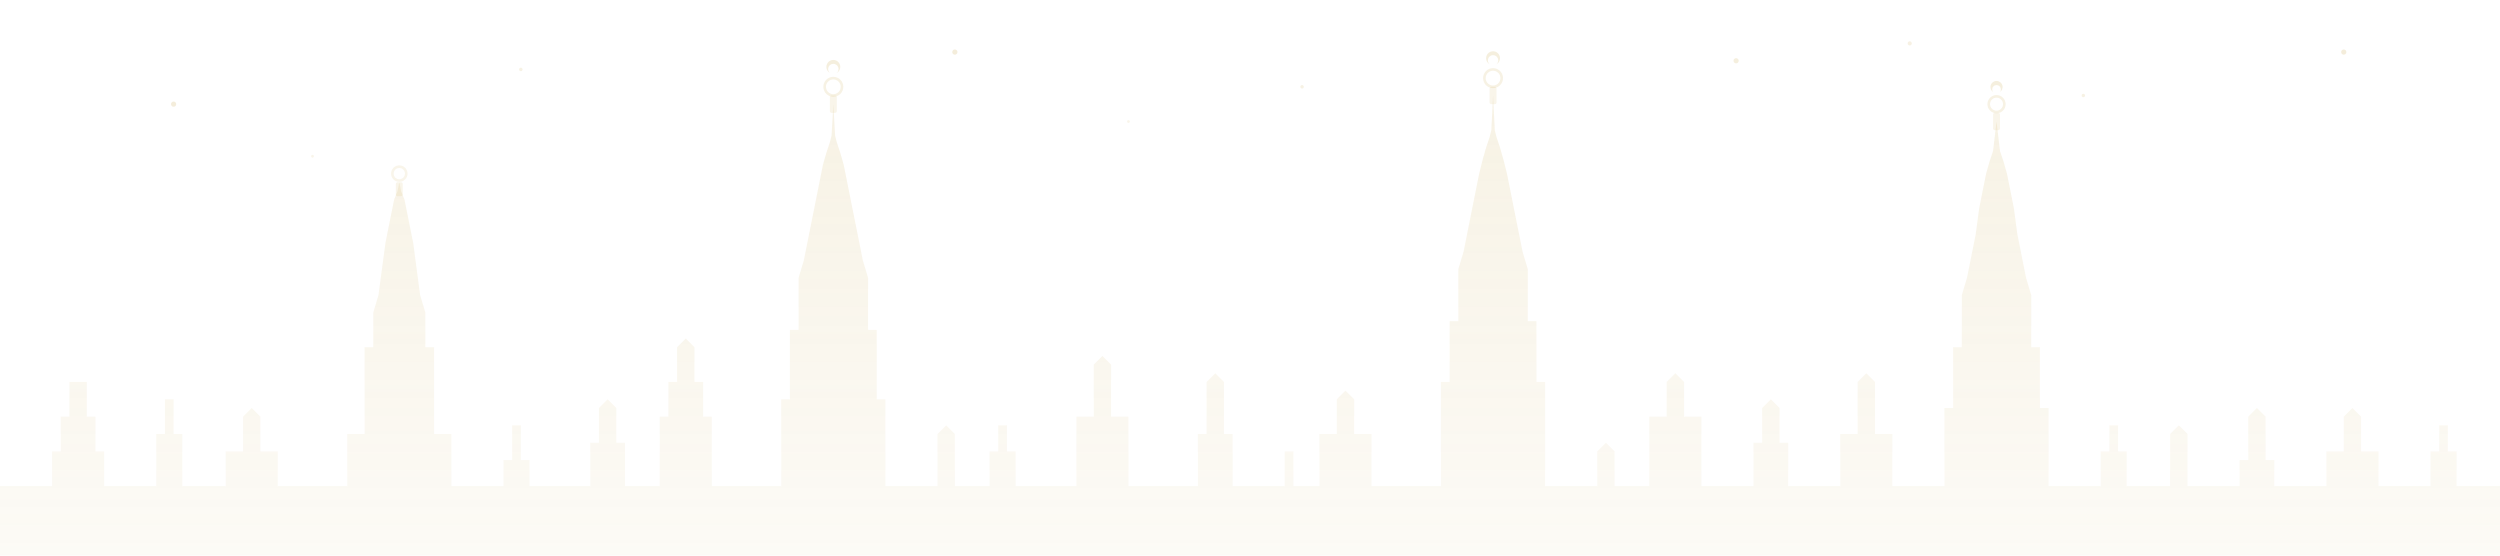
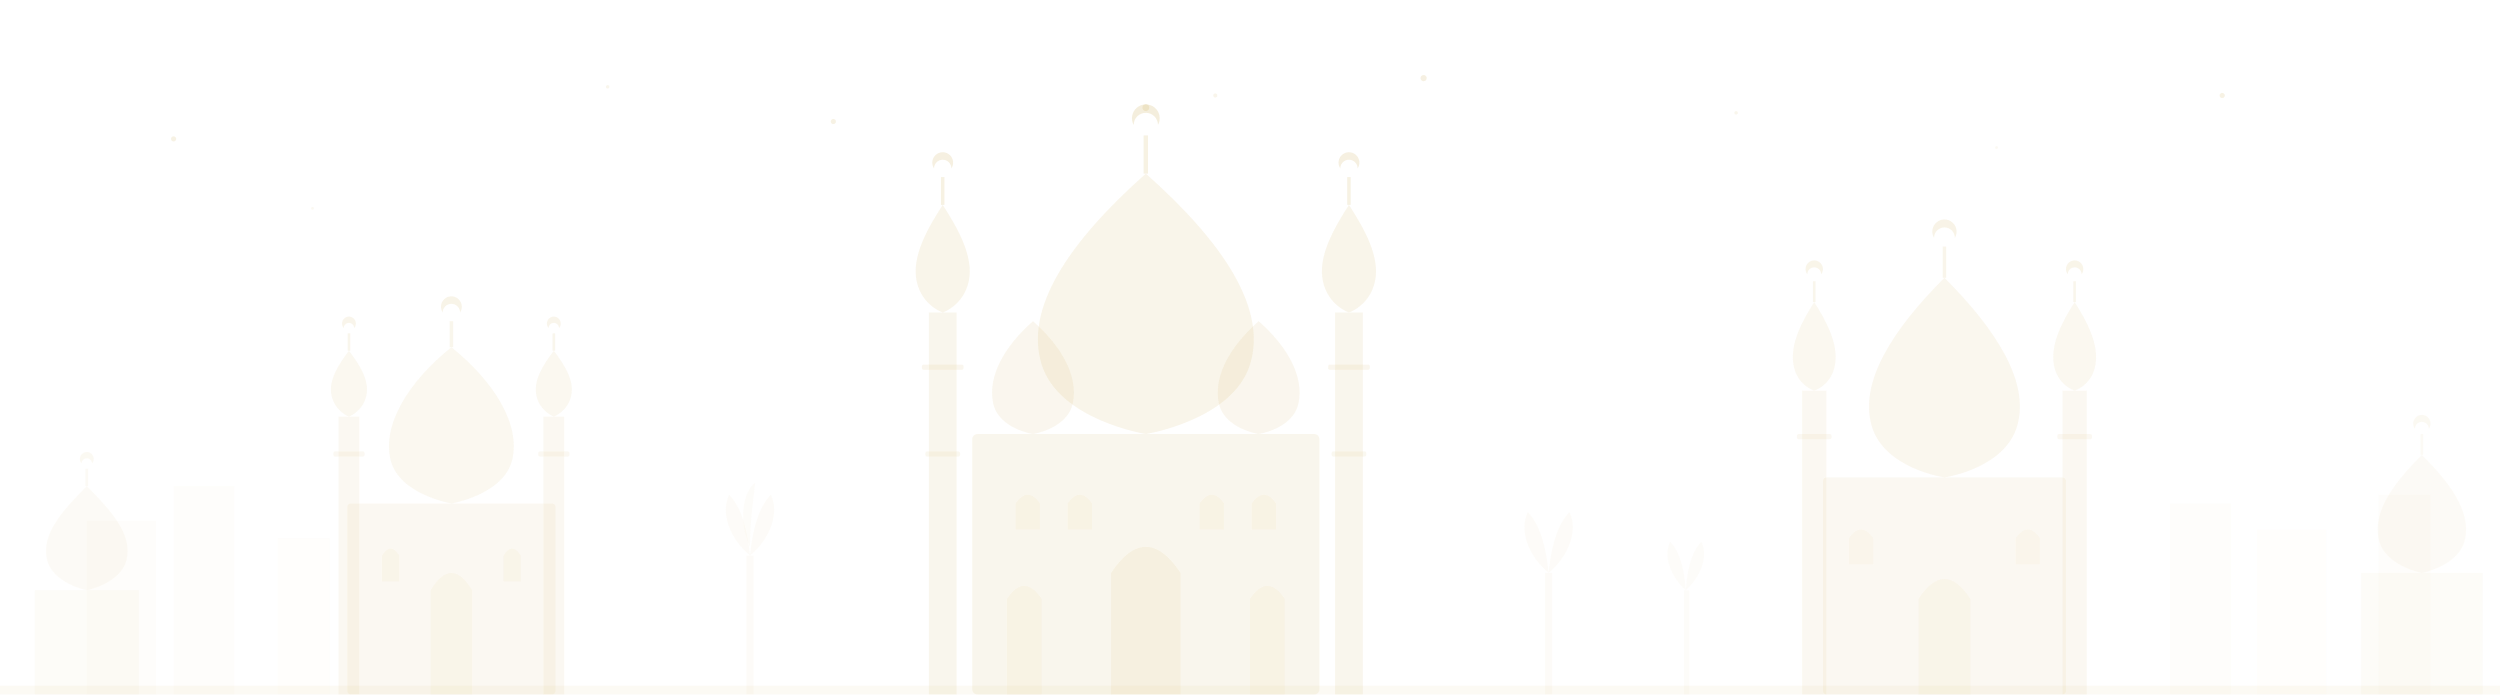
- <svg xmlns="http://www.w3.org/2000/svg" viewBox="0 0 1440 320" preserveAspectRatio="none">
+ <svg xmlns="http://www.w3.org/2000/svg" viewBox="0 0 1440 400" preserveAspectRatio="none">
  <defs>
-     <linearGradient id="skylineGrad" x1="0" y1="0" x2="0" y2="1">
-       <stop offset="0%" stop-color="rgba(201,168,76,0.15)" />
-       <stop offset="100%" stop-color="rgba(201,168,76,0.05)" />
+     <linearGradient id="sg" x1="0" y1="0" x2="0" y2="1">
+       <stop offset="0%" stop-color="rgba(201,168,76,0.18)" />
+       <stop offset="100%" stop-color="rgba(201,168,76,0.06)" />
    </linearGradient>
  </defs>
-   <path fill="url(#skylineGrad)" d="     M0,320 L0,280     L30,280 L30,260 L35,260 L35,240 L40,240 L40,220 L50,220 L50,240 L55,240 L55,260 L60,260 L60,280     L90,280 L90,250 L95,250 L95,230 L100,230 L100,250 L105,250 L105,280     L130,280 L130,260 L140,260 L140,240 L145,235 L150,240 L150,260 L160,260 L160,280      L200,280 L200,250 L210,250 L210,200 L215,200 L215,180 L218,170 L220,155     L222,140 L225,125 L227,115 L229,110     L230,105 L231,110 L233,115 L235,125 L238,140     L240,155 L242,170 L245,180 L245,200 L250,200 L250,250 L260,250 L260,280      L290,280 L290,265 L295,265 L295,245 L300,245 L300,265 L305,265 L305,280      L340,280 L340,255 L345,255 L345,235 L350,230 L355,235 L355,255 L360,255 L360,280     L380,280 L380,240 L385,240 L385,220 L390,220 L390,200 L395,195 L400,200 L400,220 L405,220 L405,240 L410,240 L410,280      L450,280     L450,230 L455,230 L455,190 L460,190 L460,160 L463,150 L465,140     L468,125 L470,115 L472,105     L474,95 L476,88 L478,82 L479,78     L480,60     L481,78 L482,82 L484,88 L486,95     L488,105 L490,115 L492,125     L495,140 L497,150 L500,160 L500,190 L505,190 L505,230 L510,230     L510,280      L540,280 L540,250 L545,245 L550,250 L550,280     L570,280 L570,260 L575,260 L575,245 L580,245 L580,260 L585,260 L585,280      L620,280 L620,240 L630,240 L630,210 L635,205 L640,210 L640,240 L650,240 L650,280      L690,280 L690,250 L695,250 L695,220 L700,215 L705,220 L705,250 L710,250 L710,280      L740,280 L740,260 L745,260 L745,280     L760,280 L760,250 L770,250 L770,230 L775,225 L780,230 L780,250 L790,250 L790,280      L830,280     L830,220 L835,220 L835,185 L840,185 L840,155 L843,145 L845,135     L848,120 L850,110 L852,100     L854,92 L856,85 L858,79 L859,75     L860,55     L861,75 L862,79 L864,85 L866,92     L868,100 L870,110 L872,120     L875,135 L877,145 L880,155 L880,185 L885,185 L885,220 L890,220     L890,280      L920,280 L920,260 L925,255 L930,260 L930,280     L950,280 L950,240 L960,240 L960,220 L965,215 L970,220 L970,240 L980,240 L980,280      L1010,280 L1010,255 L1015,255 L1015,235 L1020,230 L1025,235 L1025,255 L1030,255 L1030,280      L1060,280 L1060,250 L1070,250 L1070,220 L1075,215 L1080,220 L1080,250 L1090,250 L1090,280      L1120,280     L1120,235 L1125,235 L1125,200 L1130,200 L1130,170 L1133,160 L1135,150     L1138,135 L1140,120 L1142,110     L1144,100 L1146,93 L1148,87     L1150,70     L1152,87 L1154,93 L1156,100     L1158,110 L1160,120 L1162,135     L1165,150 L1167,160 L1170,170 L1170,200 L1175,200 L1175,235 L1180,235     L1180,280      L1210,280 L1210,260 L1215,260 L1215,245 L1220,245 L1220,260 L1225,260 L1225,280     L1250,280 L1250,250 L1255,245 L1260,250 L1260,280      L1290,280 L1290,265 L1295,265 L1295,240 L1300,235 L1305,240 L1305,265 L1310,265 L1310,280     L1340,280 L1340,260 L1350,260 L1350,240 L1355,235 L1360,240 L1360,260 L1370,260 L1370,280      L1400,280 L1400,260 L1405,260 L1405,245 L1410,245 L1410,260 L1415,260 L1415,280     L1440,280 L1440,320 Z   " />
-   <rect x="228" y="105" width="4" height="8" rx="1" fill="rgba(201,168,76,0.12)" />
-   <circle cx="230" cy="100" r="4" fill="none" stroke="rgba(201,168,76,0.12)" stroke-width="1.5" />
-   <rect x="478" y="55" width="4" height="10" rx="1" fill="rgba(201,168,76,0.12)" />
-   <circle cx="480" cy="50" r="5" fill="none" stroke="rgba(201,168,76,0.15)" stroke-width="1.5" />
-   <path d="M478,42 A4,4 0 1,1 482,42 A3,3 0 1,0 478,42" fill="rgba(201,168,76,0.18)" />
-   <rect x="858" y="50" width="4" height="10" rx="1" fill="rgba(201,168,76,0.12)" />
-   <circle cx="860" cy="45" r="5" fill="none" stroke="rgba(201,168,76,0.15)" stroke-width="1.5" />
-   <path d="M858,37 A4,4 0 1,1 862,37 A3,3 0 1,0 858,37" fill="rgba(201,168,76,0.18)" />
-   <rect x="1148" y="65" width="4" height="10" rx="1" fill="rgba(201,168,76,0.12)" />
-   <circle cx="1150" cy="60" r="4.5" fill="none" stroke="rgba(201,168,76,0.15)" stroke-width="1.5" />
-   <path d="M1148,53 A3.5,3.5 0 1,1 1152,53 A2.5,2.5 0 1,0 1148,53" fill="rgba(201,168,76,0.18)" />
-   <circle cx="100" cy="60" r="1.5" fill="rgba(201,168,76,0.2)" />
-   <circle cx="300" cy="40" r="1" fill="rgba(201,168,76,0.15)" />
-   <circle cx="550" cy="30" r="1.5" fill="rgba(201,168,76,0.2)" />
-   <circle cx="750" cy="50" r="1" fill="rgba(201,168,76,0.15)" />
-   <circle cx="1000" cy="35" r="1.5" fill="rgba(201,168,76,0.18)" />
-   <circle cx="1200" cy="55" r="1" fill="rgba(201,168,76,0.15)" />
-   <circle cx="1350" cy="30" r="1.5" fill="rgba(201,168,76,0.2)" />
-   <circle cx="180" cy="90" r="0.8" fill="rgba(201,168,76,0.12)" />
-   <circle cx="650" cy="70" r="0.8" fill="rgba(201,168,76,0.12)" />
-   <circle cx="1100" cy="25" r="1.2" fill="rgba(201,168,76,0.16)" />
+   <g opacity="0.3">
+     <rect x="50" y="300" width="40" height="100" fill="rgba(201,168,76,0.08)" />
+     <rect x="100" y="280" width="35" height="120" fill="rgba(201,168,76,0.08)" />
+     <rect x="160" y="310" width="30" height="90" fill="rgba(201,168,76,0.06)" />
+     <rect x="1250" y="290" width="35" height="110" fill="rgba(201,168,76,0.08)" />
+     <rect x="1300" y="305" width="40" height="95" fill="rgba(201,168,76,0.06)" />
+     <rect x="1370" y="285" width="30" height="115" fill="rgba(201,168,76,0.08)" />
+   </g>
+   <g opacity="0.7">
+     <rect x="200" y="290" width="120" height="110" rx="2" fill="rgba(201,168,76,0.10)" />
+     <path d="M260,290 C260,290 230,285 225,265 C220,245 235,220 260,200 C285,220 300,245 295,265 C290,285 260,290 260,290Z" fill="rgba(201,168,76,0.12)" />
+     <line x1="260" y1="200" x2="260" y2="185" stroke="rgba(201,168,76,0.15)" stroke-width="2" />
+     <path d="M255,180 A6,6 0 1,1 265,180 A5,5 0 1,0 255,180" fill="rgba(201,168,76,0.18)" />
+     <rect x="195" y="240" width="12" height="160" fill="rgba(201,168,76,0.10)" />
+     <path d="M201,240 C201,240 193,237 191,228 C189,219 195,210 201,202 C207,210 213,219 211,228 C209,237 201,240 201,240Z" fill="rgba(201,168,76,0.12)" />
+     <line x1="201" y1="202" x2="201" y2="192" stroke="rgba(201,168,76,0.15)" stroke-width="1.5" />
+     <path d="M198,189 A4,4 0 1,1 204,189 A3,3 0 1,0 198,189" fill="rgba(201,168,76,0.16)" />
+     <rect x="192" y="260" width="18" height="3" rx="1" fill="rgba(201,168,76,0.10)" />
+     <rect x="313" y="240" width="12" height="160" fill="rgba(201,168,76,0.10)" />
+     <path d="M319,240 C319,240 311,237 309,228 C307,219 313,210 319,202 C325,210 331,219 329,228 C327,237 319,240 319,240Z" fill="rgba(201,168,76,0.12)" />
+     <line x1="319" y1="202" x2="319" y2="192" stroke="rgba(201,168,76,0.15)" stroke-width="1.5" />
+     <path d="M316,189 A4,4 0 1,1 322,189 A3,3 0 1,0 316,189" fill="rgba(201,168,76,0.16)" />
+     <rect x="310" y="260" width="18" height="3" rx="1" fill="rgba(201,168,76,0.10)" />
+     <path d="M248,400 L248,340 Q260,320 272,340 L272,400Z" fill="rgba(201,168,76,0.08)" />
+     <path d="M220,320 Q225,312 230,320 L230,335 L220,335Z" fill="rgba(201,168,76,0.08)" />
+     <path d="M290,320 Q295,312 300,320 L300,335 L290,335Z" fill="rgba(201,168,76,0.08)" />
+   </g>
+   <g opacity="0.85">
+     <rect x="560" y="250" width="200" height="150" rx="3" fill="rgba(201,168,76,0.12)" />
+     <path d="M660,250 C660,250 610,242 600,210 C590,178 615,140 660,100 C705,140 730,178 720,210 C710,242 660,250 660,250Z" fill="rgba(201,168,76,0.14)" />
+     <line x1="660" y1="100" x2="660" y2="78" stroke="rgba(201,168,76,0.18)" stroke-width="2.5" />
+     <path d="M653,72 A8,8 0 1,1 667,72 A6.5,6.5 0 1,0 653,72" fill="rgba(201,168,76,0.22)" />
+     <circle cx="660" cy="62" r="2" fill="rgba(201,168,76,0.20)" />
+     <path d="M595,250 C595,250 575,247 572,232 C569,217 578,200 595,185 C612,200 621,217 618,232 C615,247 595,250 595,250Z" fill="rgba(201,168,76,0.11)" />
+     <path d="M725,250 C725,250 705,247 702,232 C699,217 708,200 725,185 C742,200 751,217 748,232 C745,247 725,250 725,250Z" fill="rgba(201,168,76,0.11)" />
+     <rect x="535" y="180" width="16" height="220" fill="rgba(201,168,76,0.12)" />
+     <path d="M543,180 C543,180 531,176 528,162 C525,148 534,132 543,118 C552,132 561,148 558,162 C555,176 543,180 543,180Z" fill="rgba(201,168,76,0.14)" />
+     <line x1="543" y1="118" x2="543" y2="102" stroke="rgba(201,168,76,0.18)" stroke-width="2" />
+     <path d="M538,97 A6,6 0 1,1 548,97 A4.5,4.5 0 1,0 538,97" fill="rgba(201,168,76,0.20)" />
+     <rect x="531" y="210" width="24" height="3" rx="1" fill="rgba(201,168,76,0.11)" />
+     <rect x="533" y="260" width="20" height="3" rx="1" fill="rgba(201,168,76,0.09)" />
+     <rect x="769" y="180" width="16" height="220" fill="rgba(201,168,76,0.12)" />
+     <path d="M777,180 C777,180 765,176 762,162 C759,148 768,132 777,118 C786,132 795,148 792,162 C789,176 777,180 777,180Z" fill="rgba(201,168,76,0.14)" />
+     <line x1="777" y1="118" x2="777" y2="102" stroke="rgba(201,168,76,0.18)" stroke-width="2" />
+     <path d="M772,97 A6,6 0 1,1 782,97 A4.5,4.5 0 1,0 772,97" fill="rgba(201,168,76,0.20)" />
+     <rect x="765" y="210" width="24" height="3" rx="1" fill="rgba(201,168,76,0.11)" />
+     <rect x="767" y="260" width="20" height="3" rx="1" fill="rgba(201,168,76,0.09)" />
+     <path d="M640,400 L640,330 Q660,300 680,330 L680,400Z" fill="rgba(201,168,76,0.09)" />
+     <path d="M580,400 L580,345 Q590,330 600,345 L600,400Z" fill="rgba(201,168,76,0.07)" />
+     <path d="M720,400 L720,345 Q730,330 740,345 L740,400Z" fill="rgba(201,168,76,0.07)" />
+     <path d="M585,290 Q592,280 599,290 L599,305 L585,305Z" fill="rgba(201,168,76,0.07)" />
+     <path d="M615,290 Q622,280 629,290 L629,305 L615,305Z" fill="rgba(201,168,76,0.07)" />
+     <path d="M691,290 Q698,280 705,290 L705,305 L691,305Z" fill="rgba(201,168,76,0.07)" />
+     <path d="M721,290 Q728,280 735,290 L735,305 L721,305Z" fill="rgba(201,168,76,0.07)" />
+   </g>
+   <g opacity="0.7">
+     <rect x="1050" y="275" width="140" height="125" rx="2" fill="rgba(201,168,76,0.10)" />
+     <path d="M1120,275 C1120,275 1085,270 1078,245 C1071,220 1090,190 1120,160 C1150,190 1169,220 1162,245 C1155,270 1120,275 1120,275Z" fill="rgba(201,168,76,0.13)" />
+     <line x1="1120" y1="160" x2="1120" y2="142" stroke="rgba(201,168,76,0.16)" stroke-width="2" />
+     <path d="M1114,137 A7,7 0 1,1 1126,137 A5.5,5.5 0 1,0 1114,137" fill="rgba(201,168,76,0.19)" />
+     <rect x="1038" y="225" width="14" height="175" fill="rgba(201,168,76,0.10)" />
+     <path d="M1045,225 C1045,225 1035,222 1033,210 C1031,198 1038,185 1045,174 C1052,185 1059,198 1057,210 C1055,222 1045,225 1045,225Z" fill="rgba(201,168,76,0.12)" />
+     <line x1="1045" y1="174" x2="1045" y2="162" stroke="rgba(201,168,76,0.15)" stroke-width="1.5" />
+     <path d="M1041,158 A5,5 0 1,1 1049,158 A4,4 0 1,0 1041,158" fill="rgba(201,168,76,0.17)" />
+     <rect x="1035" y="250" width="20" height="3" rx="1" fill="rgba(201,168,76,0.10)" />
+     <rect x="1188" y="225" width="14" height="175" fill="rgba(201,168,76,0.10)" />
+     <path d="M1195,225 C1195,225 1185,222 1183,210 C1181,198 1188,185 1195,174 C1202,185 1209,198 1207,210 C1205,222 1195,225 1195,225Z" fill="rgba(201,168,76,0.12)" />
+     <line x1="1195" y1="174" x2="1195" y2="162" stroke="rgba(201,168,76,0.15)" stroke-width="1.5" />
+     <path d="M1191,158 A5,5 0 1,1 1199,158 A4,4 0 1,0 1191,158" fill="rgba(201,168,76,0.17)" />
+     <rect x="1185" y="250" width="20" height="3" rx="1" fill="rgba(201,168,76,0.10)" />
+     <path d="M1105,400 L1105,345 Q1120,322 1135,345 L1135,400Z" fill="rgba(201,168,76,0.08)" />
+     <path d="M1065,310 Q1072,300 1079,310 L1079,325 L1065,325Z" fill="rgba(201,168,76,0.07)" />
+     <path d="M1161,310 Q1168,300 1175,310 L1175,325 L1161,325Z" fill="rgba(201,168,76,0.07)" />
+   </g>
+   <g opacity="0.5">
+     <rect x="20" y="340" width="60" height="60" fill="rgba(201,168,76,0.08)" />
+     <path d="M50,340 C50,340 30,336 27,322 C24,308 35,295 50,280 C65,295 76,308 73,322 C70,336 50,340 50,340Z" fill="rgba(201,168,76,0.10)" />
+     <line x1="50" y1="280" x2="50" y2="270" stroke="rgba(201,168,76,0.12)" stroke-width="1.5" />
+     <path d="M47,267 A4,4 0 1,1 53,267 A3,3 0 1,0 47,267" fill="rgba(201,168,76,0.14)" />
+   </g>
+   <g opacity="0.5">
+     <rect x="1360" y="330" width="70" height="70" fill="rgba(201,168,76,0.08)" />
+     <path d="M1395,330 C1395,330 1373,326 1370,310 C1367,294 1379,278 1395,262 C1411,278 1423,294 1420,310 C1417,326 1395,330 1395,330Z" fill="rgba(201,168,76,0.10)" />
+     <line x1="1395" y1="262" x2="1395" y2="250" stroke="rgba(201,168,76,0.12)" stroke-width="1.5" />
+     <path d="M1391,247 A5,5 0 1,1 1399,247 A4,4 0 1,0 1391,247" fill="rgba(201,168,76,0.14)" />
+   </g>
+   <g opacity="0.4">
+     <rect x="430" y="320" width="4" height="80" fill="rgba(201,168,76,0.10)" />
+     <path d="M432,320 C420,310 415,295 420,285 C425,290 430,300 432,320Z" fill="rgba(201,168,76,0.10)" />
+     <path d="M432,320 C444,310 449,295 444,285 C439,290 434,300 432,320Z" fill="rgba(201,168,76,0.10)" />
+     <path d="M432,315 C425,300 428,283 435,278 C434,288 432,300 432,315Z" fill="rgba(201,168,76,0.08)" />
+     <rect x="890" y="330" width="4" height="70" fill="rgba(201,168,76,0.10)" />
+     <path d="M892,330 C880,320 875,305 880,295 C885,300 890,310 892,330Z" fill="rgba(201,168,76,0.10)" />
+     <path d="M892,330 C904,320 909,305 904,295 C899,300 894,310 892,330Z" fill="rgba(201,168,76,0.10)" />
+     <rect x="970" y="340" width="3" height="60" fill="rgba(201,168,76,0.08)" />
+     <path d="M971,340 C962,332 958,320 962,312 C966,316 970,324 971,340Z" fill="rgba(201,168,76,0.08)" />
+     <path d="M971,340 C980,332 984,320 980,312 C976,316 972,324 971,340Z" fill="rgba(201,168,76,0.08)" />
+   </g>
+   <circle cx="100" cy="80" r="1.5" fill="rgba(201,168,76,0.18)" opacity="0.8" />
+   <circle cx="350" cy="50" r="1" fill="rgba(201,168,76,0.15)" opacity="0.7" />
+   <circle cx="480" cy="70" r="1.5" fill="rgba(201,168,76,0.18)" opacity="0.8" />
+   <circle cx="820" cy="45" r="1.8" fill="rgba(201,168,76,0.20)" opacity="0.8" />
+   <circle cx="1000" cy="65" r="1" fill="rgba(201,168,76,0.15)" opacity="0.7" />
+   <circle cx="1280" cy="55" r="1.5" fill="rgba(201,168,76,0.18)" opacity="0.8" />
+   <circle cx="180" cy="120" r="0.8" fill="rgba(201,168,76,0.12)" opacity="0.6" />
+   <circle cx="700" cy="55" r="1.2" fill="rgba(201,168,76,0.16)" opacity="0.7" />
+   <circle cx="1150" cy="85" r="0.8" fill="rgba(201,168,76,0.12)" opacity="0.6" />
+   <rect x="0" y="395" width="1440" height="5" fill="rgba(201,168,76,0.06)" />
</svg>
